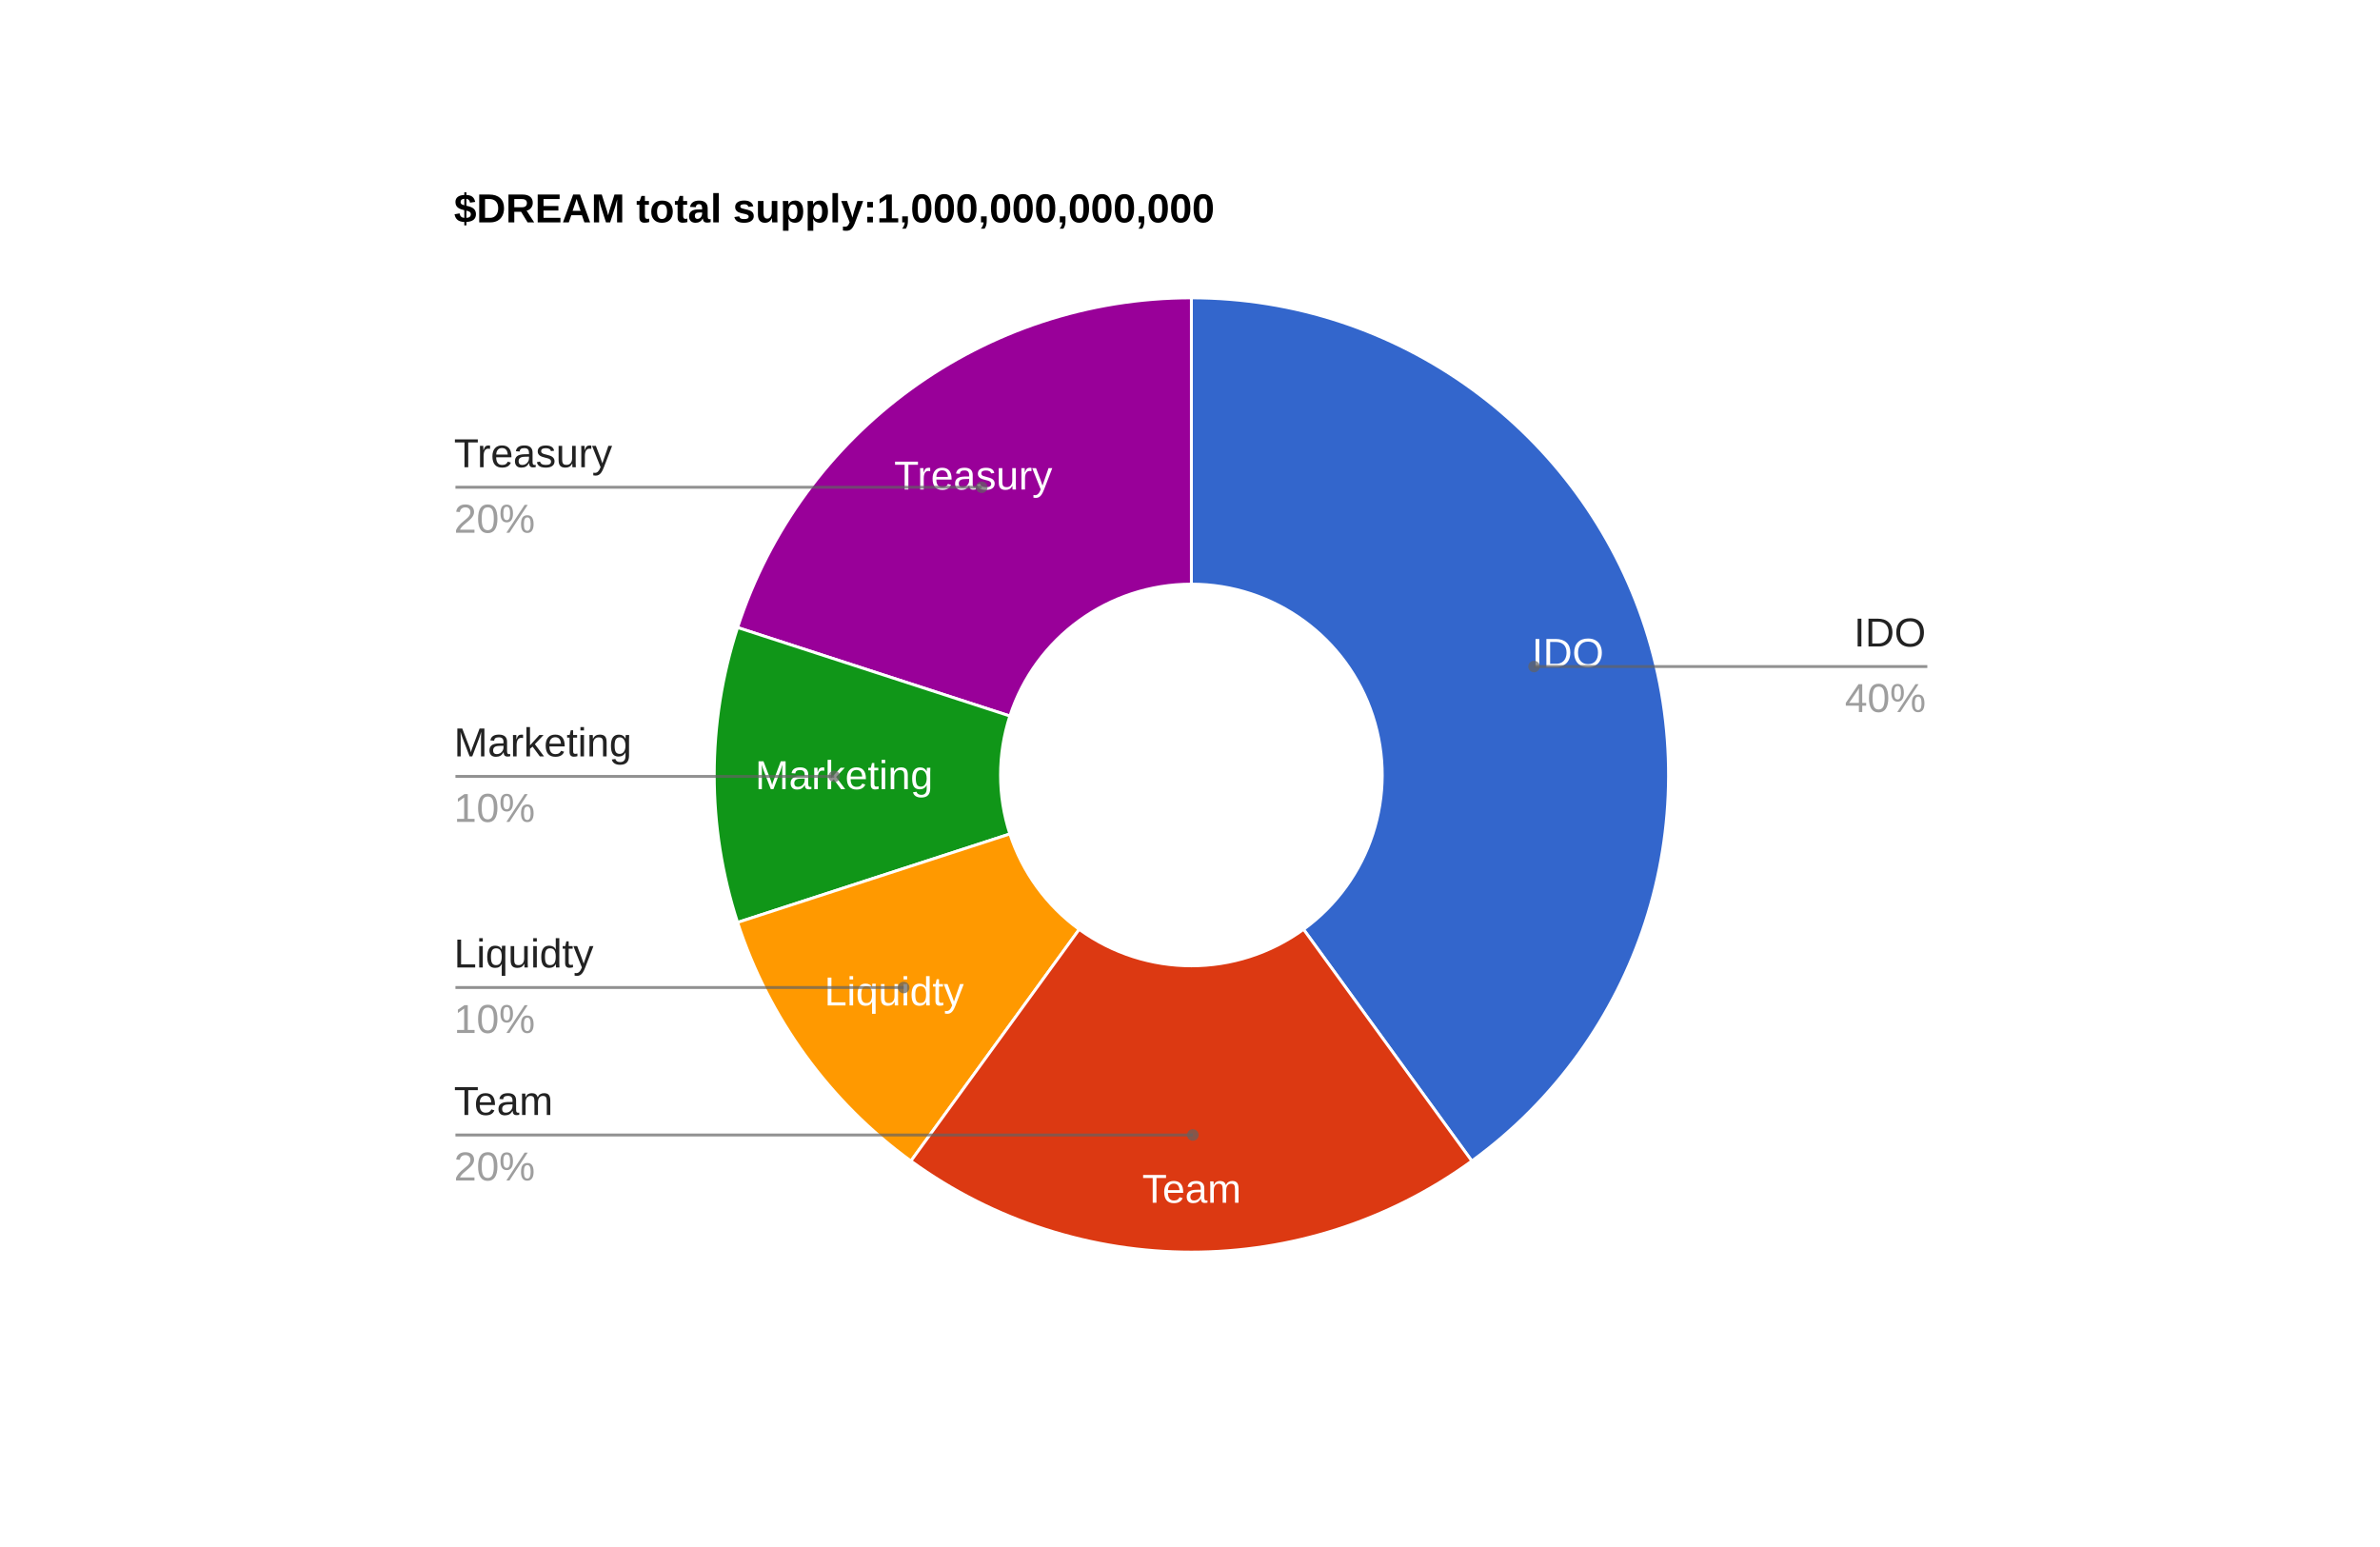
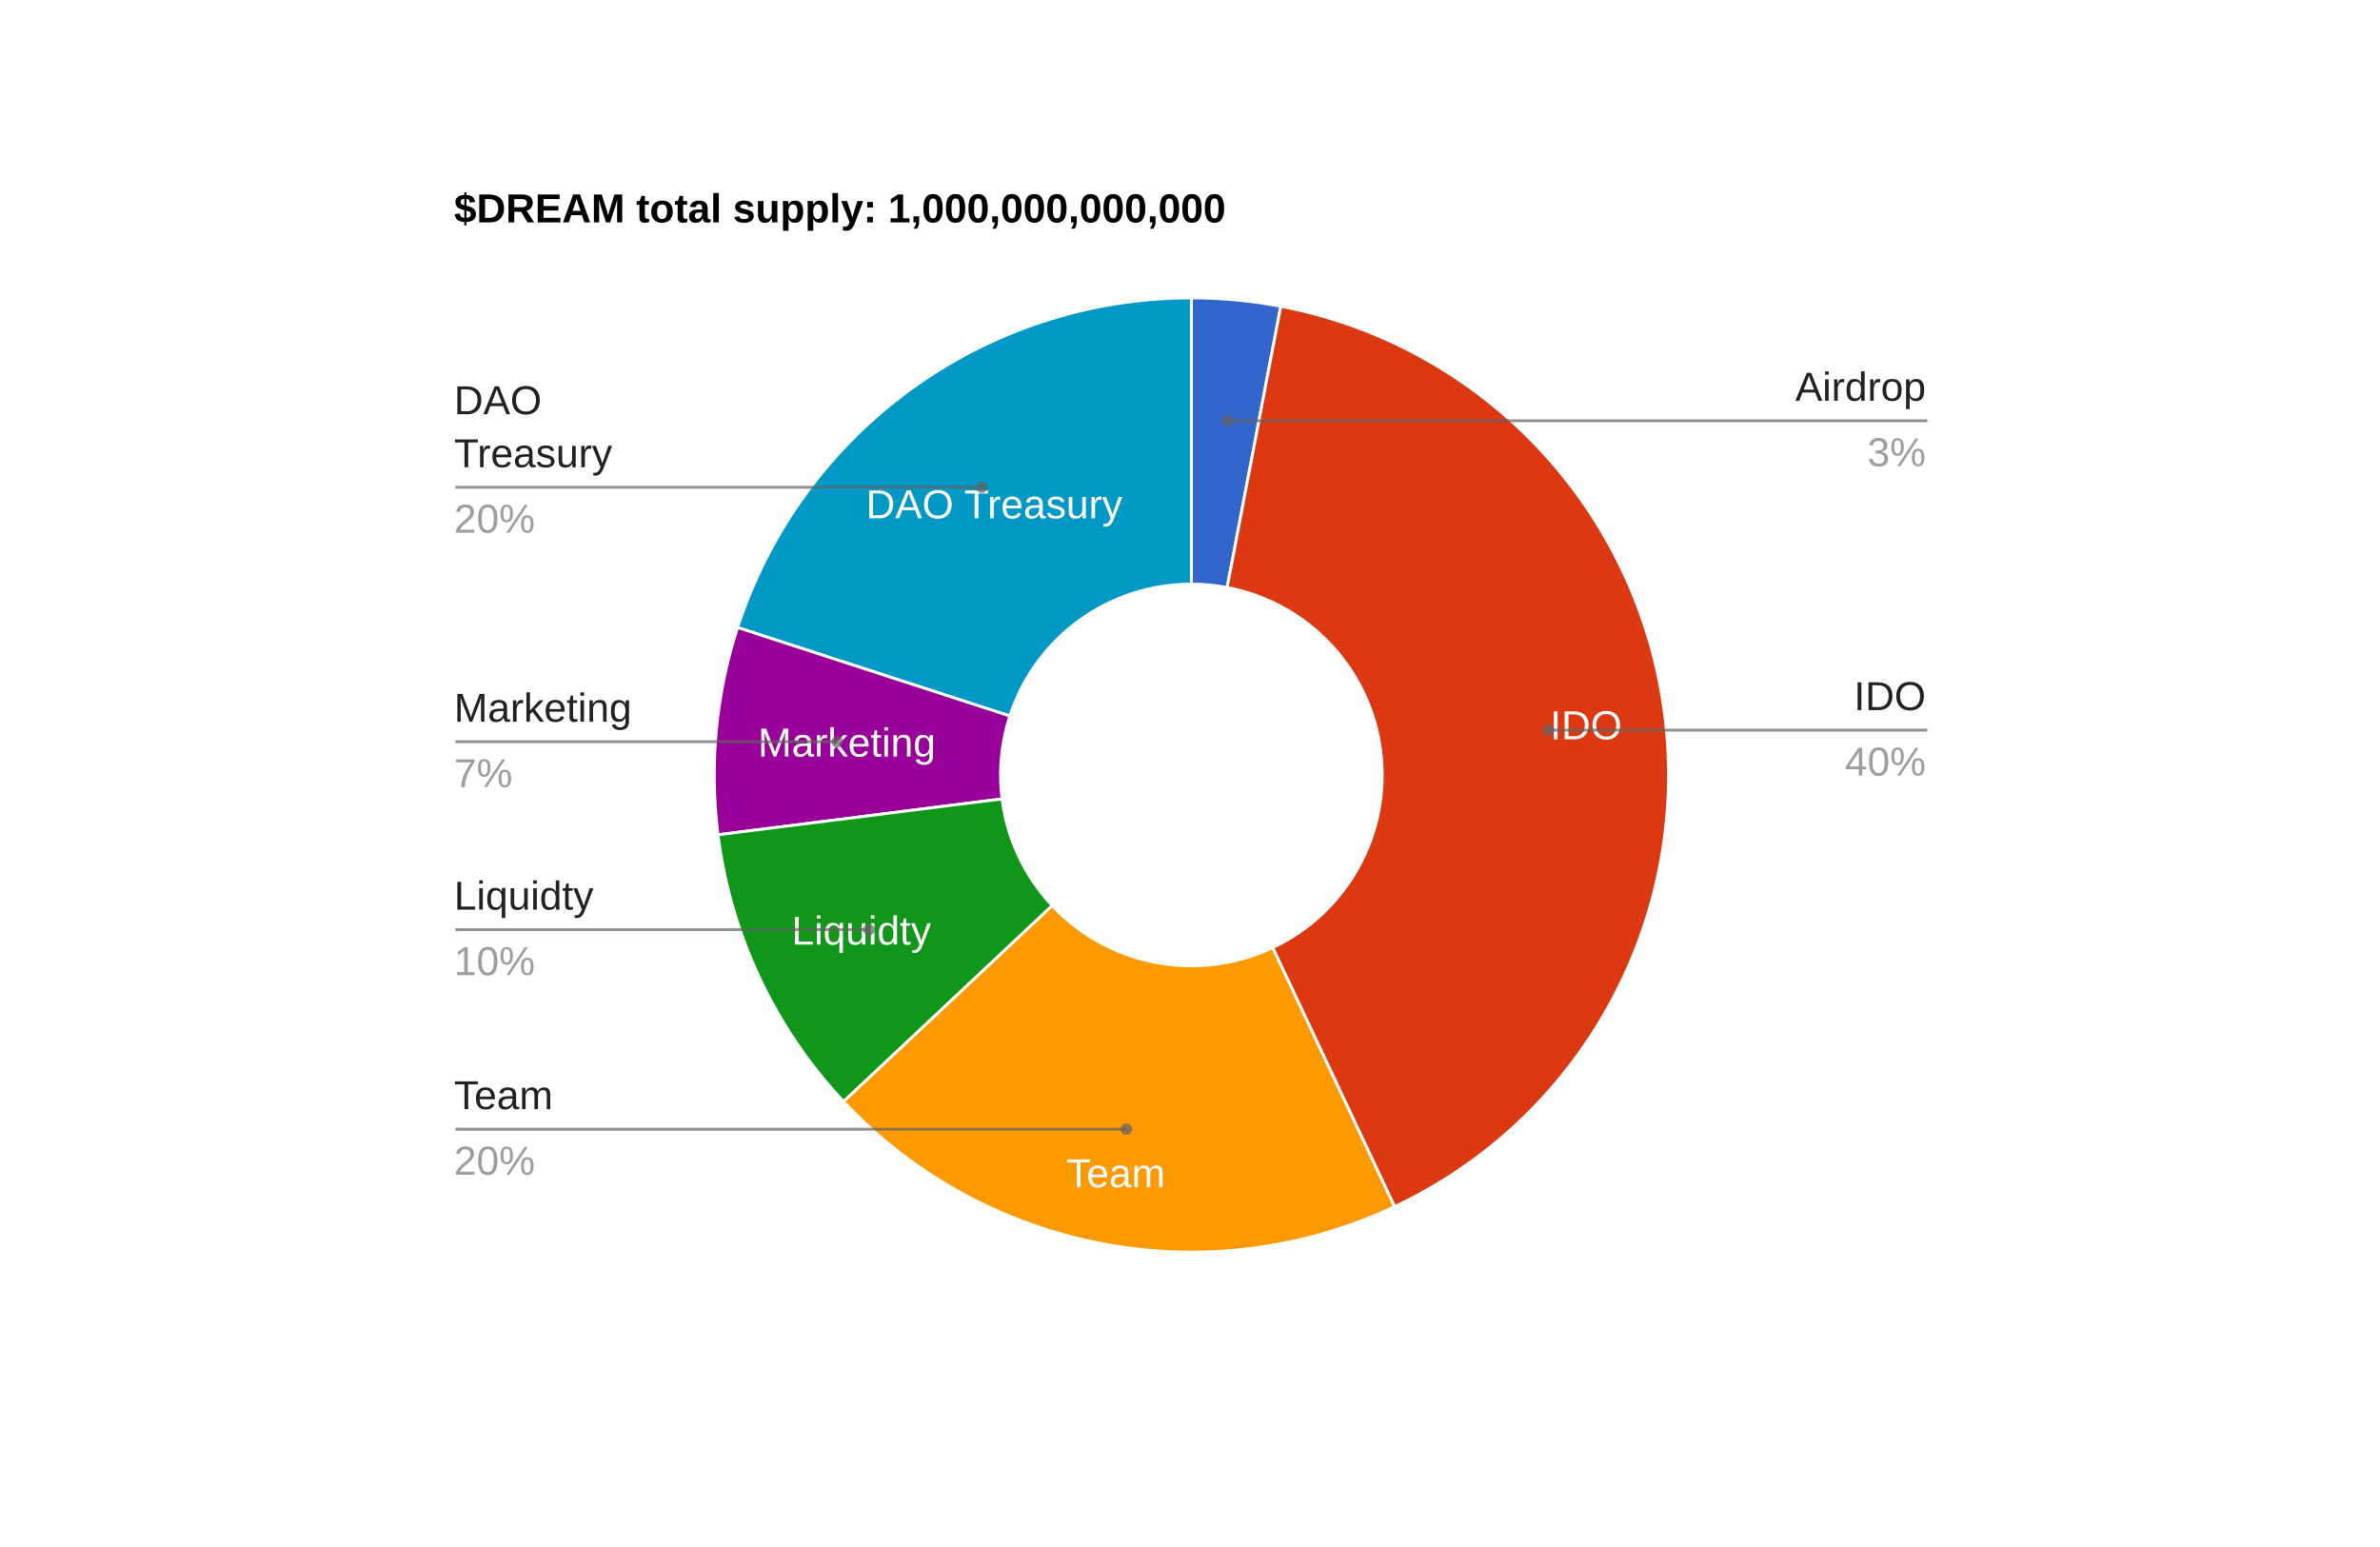
<svg xmlns="http://www.w3.org/2000/svg" width="823.045" height="534.979" aria-label="A chart." style="overflow: hidden;">
-   <defs id="_ABSTRACT_RENDERER_ID_28">
-     <filter id="_ABSTRACT_RENDERER_ID_29">
-       <feGaussianBlur in="SourceAlpha" stdDeviation="2" />
-       <feOffset dx="1" dy="1" />
-       <feComponentTransfer>
-         <feFuncA type="linear" slope="0.1" />
-       </feComponentTransfer>
-       <feMerge>
-         <feMergeNode />
-         <feMergeNode in="SourceGraphic" />
-       </feMerge>
-     </filter>
-   </defs>
+   <defs id="_ABSTRACT_RENDERER_ID_34" />
  <rect x="0" y="0" width="823.045" height="534.979" stroke="none" stroke-width="0" fill="#ffffff" />
  <g>
-     <text text-anchor="start" x="157" y="76.9" font-family="Arial" font-size="14" font-weight="bold" stroke="none" stroke-width="0" fill="#000000">$DREAM total supply:1,000,000,000,000</text>
+     <text text-anchor="start" x="157" y="76.9" font-family="Arial" font-size="14" font-weight="bold" stroke="none" stroke-width="0" fill="#000000">$DREAM total supply: 1,000,000,000,000</text>
    <rect x="157" y="65" width="509" height="14" stroke="none" stroke-width="0" fill-opacity="0" fill="#ffffff" />
  </g>
  <g>
-     <path d="M412,202L412,103A165,165,0,0,1,508.985,401.488L450.794,321.395A66,66,0,0,0,412,202" stroke="#ffffff" stroke-width="1" fill="#3366cc" />
-     <text text-anchor="start" x="529.721" y="230.589" font-family="Arial" font-size="14" stroke="none" stroke-width="0" fill="#ffffff">IDO</text>
+     <path d="M412,202L412,103A165,165,0,0,1,442.918,105.923L424.367,203.169A66,66,0,0,0,412,202" stroke="#ffffff" stroke-width="1" fill="#3366cc" />
  </g>
  <g>
-     <path d="M349.23,247.605L255.076,217.012A165,165,0,0,1,412,103L412,202A66,66,0,0,0,349.23,247.605" stroke="#ffffff" stroke-width="1" fill="#990099" />
-     <text text-anchor="start" x="309.216" y="169.281" font-family="Arial" font-size="14" stroke="none" stroke-width="0" fill="#ffffff">Treasury</text>
+     <path d="M424.367,203.169L442.918,105.923A165,165,0,0,1,482.254,417.296L440.101,327.719A66,66,0,0,0,424.367,203.169" stroke="#ffffff" stroke-width="1" fill="#dc3912" />
+     <text text-anchor="start" x="536.04" y="255.651" font-family="Arial" font-size="14" stroke="none" stroke-width="0" fill="#ffffff">IDO</text>
  </g>
  <g>
-     <path d="M349.23,288.395L255.076,318.988A165,165,0,0,1,255.076,217.012L349.23,247.605A66,66,0,0,0,349.23,288.395" stroke="#ffffff" stroke-width="1" fill="#109618" />
-     <text text-anchor="start" x="261.162" y="272.9" font-family="Arial" font-size="14" stroke="none" stroke-width="0" fill="#ffffff">Marketing</text>
+     <path d="M349.23,247.605L255.076,217.012A165,165,0,0,1,412,103L412,202A66,66,0,0,0,349.23,247.605" stroke="#ffffff" stroke-width="1" fill="#0099c6" />
+     <text text-anchor="start" x="299.449" y="179.236" font-family="Arial" font-size="14" stroke="none" stroke-width="0" fill="#ffffff">DAO Treasury</text>
  </g>
  <g>
-     <path d="M373.206,321.395L315.015,401.488A165,165,0,0,1,255.076,318.988L349.23,288.395A66,66,0,0,0,373.206,321.395" stroke="#ffffff" stroke-width="1" fill="#ff9900" />
-     <text text-anchor="start" x="285.066" y="347.686" font-family="Arial" font-size="14" stroke="none" stroke-width="0" fill="#ffffff">Liquidty</text>
+     <path d="M346.52,276.272L248.301,288.68A165,165,0,0,1,255.076,217.012L349.23,247.605A66,66,0,0,0,346.52,276.272" stroke="#ffffff" stroke-width="1" fill="#990099" />
+     <text text-anchor="start" x="262.111" y="261.614" font-family="Arial" font-size="14" stroke="none" stroke-width="0" fill="#ffffff">Marketing</text>
  </g>
  <g>
-     <path d="M450.794,321.395L508.985,401.488A165,165,0,0,1,315.015,401.488L373.206,321.395A66,66,0,0,0,450.794,321.395" stroke="#ffffff" stroke-width="1" fill="#dc3912" />
-     <text text-anchor="start" x="395" y="415.94" font-family="Arial" font-size="14" stroke="none" stroke-width="0" fill="#ffffff">Team</text>
+     <path d="M363.888,313.18L291.72,380.95A165,165,0,0,1,248.301,288.68L346.52,276.272A66,66,0,0,0,363.888,313.18" stroke="#ffffff" stroke-width="1" fill="#109618" />
+     <text text-anchor="start" x="273.762" y="326.656" font-family="Arial" font-size="14" stroke="none" stroke-width="0" fill="#ffffff">Liquidty</text>
+   </g>
+   <g>
+     <path d="M440.101,327.719L482.254,417.296A165,165,0,0,1,291.72,380.95L363.888,313.18A66,66,0,0,0,440.101,327.719" stroke="#ffffff" stroke-width="1" fill="#ff9900" />
+     <text text-anchor="start" x="368.738" y="410.57" font-family="Arial" font-size="14" stroke="none" stroke-width="0" fill="#ffffff">Team</text>
  </g>
  <g>
    <g>
      <g>
-         <text text-anchor="end" x="666" y="223.574" font-family="Arial" font-size="14" stroke="none" stroke-width="0" fill="#222222">IDO</text>
+         <text text-anchor="end" x="666" y="138.574" font-family="Arial" font-size="14" stroke="none" stroke-width="0" fill="#222222">Airdrop</text>
      </g>
      <g>
-         <text text-anchor="end" x="666" y="246.226" font-family="Arial" font-size="14" stroke="none" stroke-width="0" fill="#9e9e9e">40%</text>
+         <text text-anchor="end" x="666" y="161.226" font-family="Arial" font-size="14" stroke="none" stroke-width="0" fill="#9e9e9e">3%</text>
      </g>
    </g>
    <g>
-       <path d="M530.5,230.5L591,230.5L591,230.5L666.5,230.5" stroke="#636363" stroke-width="1" stroke-opacity="0.7" fill-opacity="1" fill="none" />
-       <circle cx="530.5" cy="230.5" r="2" stroke="none" stroke-width="0" fill-opacity="0.7" fill="#636363" />
+       <path d="M424.5,145.5L591,145.5L591,145.5L666.5,145.5" stroke="#636363" stroke-width="1" stroke-opacity="0.7" fill-opacity="1" fill="none" />
+       <circle cx="424.5" cy="145.5" r="2" stroke="none" stroke-width="0" fill-opacity="0.7" fill="#636363" />
    </g>
    <g>
      <g>
-         <text text-anchor="start" x="157" y="385.574" font-family="Arial" font-size="14" stroke="none" stroke-width="0" fill="#222222">Team</text>
+         <text text-anchor="end" x="666" y="245.574" font-family="Arial" font-size="14" stroke="none" stroke-width="0" fill="#222222">IDO</text>
      </g>
      <g>
-         <text text-anchor="start" x="157" y="408.226" font-family="Arial" font-size="14" stroke="none" stroke-width="0" fill="#9e9e9e">20%</text>
+         <text text-anchor="end" x="666" y="268.226" font-family="Arial" font-size="14" stroke="none" stroke-width="0" fill="#9e9e9e">40%</text>
      </g>
    </g>
    <g>
-       <path d="M412.5,392.5L233,392.5L233,392.5L157.5,392.5" stroke="#636363" stroke-width="1" stroke-opacity="0.7" fill-opacity="1" fill="none" />
-       <circle cx="412.5" cy="392.5" r="2" stroke="none" stroke-width="0" fill-opacity="0.7" fill="#636363" />
+       <path d="M535.5,252.5L591,252.5L591,252.5L666.5,252.5" stroke="#636363" stroke-width="1" stroke-opacity="0.7" fill-opacity="1" fill="none" />
+       <circle cx="535.5" cy="252.5" r="2" stroke="none" stroke-width="0" fill-opacity="0.7" fill="#636363" />
    </g>
    <g>
      <g>
-         <text text-anchor="start" x="157" y="334.574" font-family="Arial" font-size="14" stroke="none" stroke-width="0" fill="#222222">Liquidty</text>
+         <text text-anchor="start" x="157" y="383.574" font-family="Arial" font-size="14" stroke="none" stroke-width="0" fill="#222222">Team</text>
      </g>
      <g>
-         <text text-anchor="start" x="157" y="357.226" font-family="Arial" font-size="14" stroke="none" stroke-width="0" fill="#9e9e9e">10%</text>
+         <text text-anchor="start" x="157" y="406.226" font-family="Arial" font-size="14" stroke="none" stroke-width="0" fill="#9e9e9e">20%</text>
      </g>
    </g>
    <g>
-       <path d="M312.5,341.5L233,341.5L233,341.5L157.5,341.5" stroke="#636363" stroke-width="1" stroke-opacity="0.7" fill-opacity="1" fill="none" />
-       <circle cx="312.5" cy="341.5" r="2" stroke="none" stroke-width="0" fill-opacity="0.7" fill="#636363" />
+       <path d="M389.5,390.5L233,390.5L233,390.5L157.5,390.5" stroke="#636363" stroke-width="1" stroke-opacity="0.7" fill-opacity="1" fill="none" />
+       <circle cx="389.5" cy="390.5" r="2" stroke="none" stroke-width="0" fill-opacity="0.7" fill="#636363" />
    </g>
    <g>
      <g>
-         <text text-anchor="start" x="157" y="261.574" font-family="Arial" font-size="14" stroke="none" stroke-width="0" fill="#222222">Marketing</text>
+         <text text-anchor="start" x="157" y="314.574" font-family="Arial" font-size="14" stroke="none" stroke-width="0" fill="#222222">Liquidty</text>
      </g>
      <g>
-         <text text-anchor="start" x="157" y="284.226" font-family="Arial" font-size="14" stroke="none" stroke-width="0" fill="#9e9e9e">10%</text>
+         <text text-anchor="start" x="157" y="337.226" font-family="Arial" font-size="14" stroke="none" stroke-width="0" fill="#9e9e9e">10%</text>
      </g>
    </g>
    <g>
-       <path d="M288.5,268.5L233,268.5L233,268.5L157.5,268.5" stroke="#636363" stroke-width="1" stroke-opacity="0.7" fill-opacity="1" fill="none" />
-       <circle cx="288.5" cy="268.5" r="2" stroke="none" stroke-width="0" fill-opacity="0.7" fill="#636363" />
+       <path d="M300.5,321.5L233,321.5L233,321.5L157.5,321.5" stroke="#636363" stroke-width="1" stroke-opacity="0.7" fill-opacity="1" fill="none" />
+       <circle cx="300.5" cy="321.5" r="2" stroke="none" stroke-width="0" fill-opacity="0.7" fill="#636363" />
    </g>
    <g>
      <g>
+         <text text-anchor="start" x="157" y="249.574" font-family="Arial" font-size="14" stroke="none" stroke-width="0" fill="#222222">Marketing</text>
+       </g>
+       <g>
+         <text text-anchor="start" x="157" y="272.226" font-family="Arial" font-size="14" stroke="none" stroke-width="0" fill="#9e9e9e">7%</text>
+       </g>
+     </g>
+     <g>
+       <path d="M289.5,256.5L233,256.5L233,256.5L157.5,256.5" stroke="#636363" stroke-width="1" stroke-opacity="0.7" fill-opacity="1" fill="none" />
+       <circle cx="289.5" cy="256.5" r="2" stroke="none" stroke-width="0" fill-opacity="0.7" fill="#636363" />
+     </g>
+     <g>
+       <g>
+         <text text-anchor="start" x="157" y="143.247" font-family="Arial" font-size="14" stroke="none" stroke-width="0" fill="#222222">DAO</text>
        <text text-anchor="start" x="157" y="161.574" font-family="Arial" font-size="14" stroke="none" stroke-width="0" fill="#222222">Treasury</text>
      </g>
      <g>
        <text text-anchor="start" x="157" y="184.226" font-family="Arial" font-size="14" stroke="none" stroke-width="0" fill="#9e9e9e">20%</text>
      </g>
    </g>
    <g>
      <path d="M339.5,168.5L233,168.5L233,168.5L157.5,168.5" stroke="#636363" stroke-width="1" stroke-opacity="0.7" fill-opacity="1" fill="none" />
      <circle cx="339.5" cy="168.5" r="2" stroke="none" stroke-width="0" fill-opacity="0.7" fill="#636363" />
    </g>
  </g>
  <g />
</svg>
